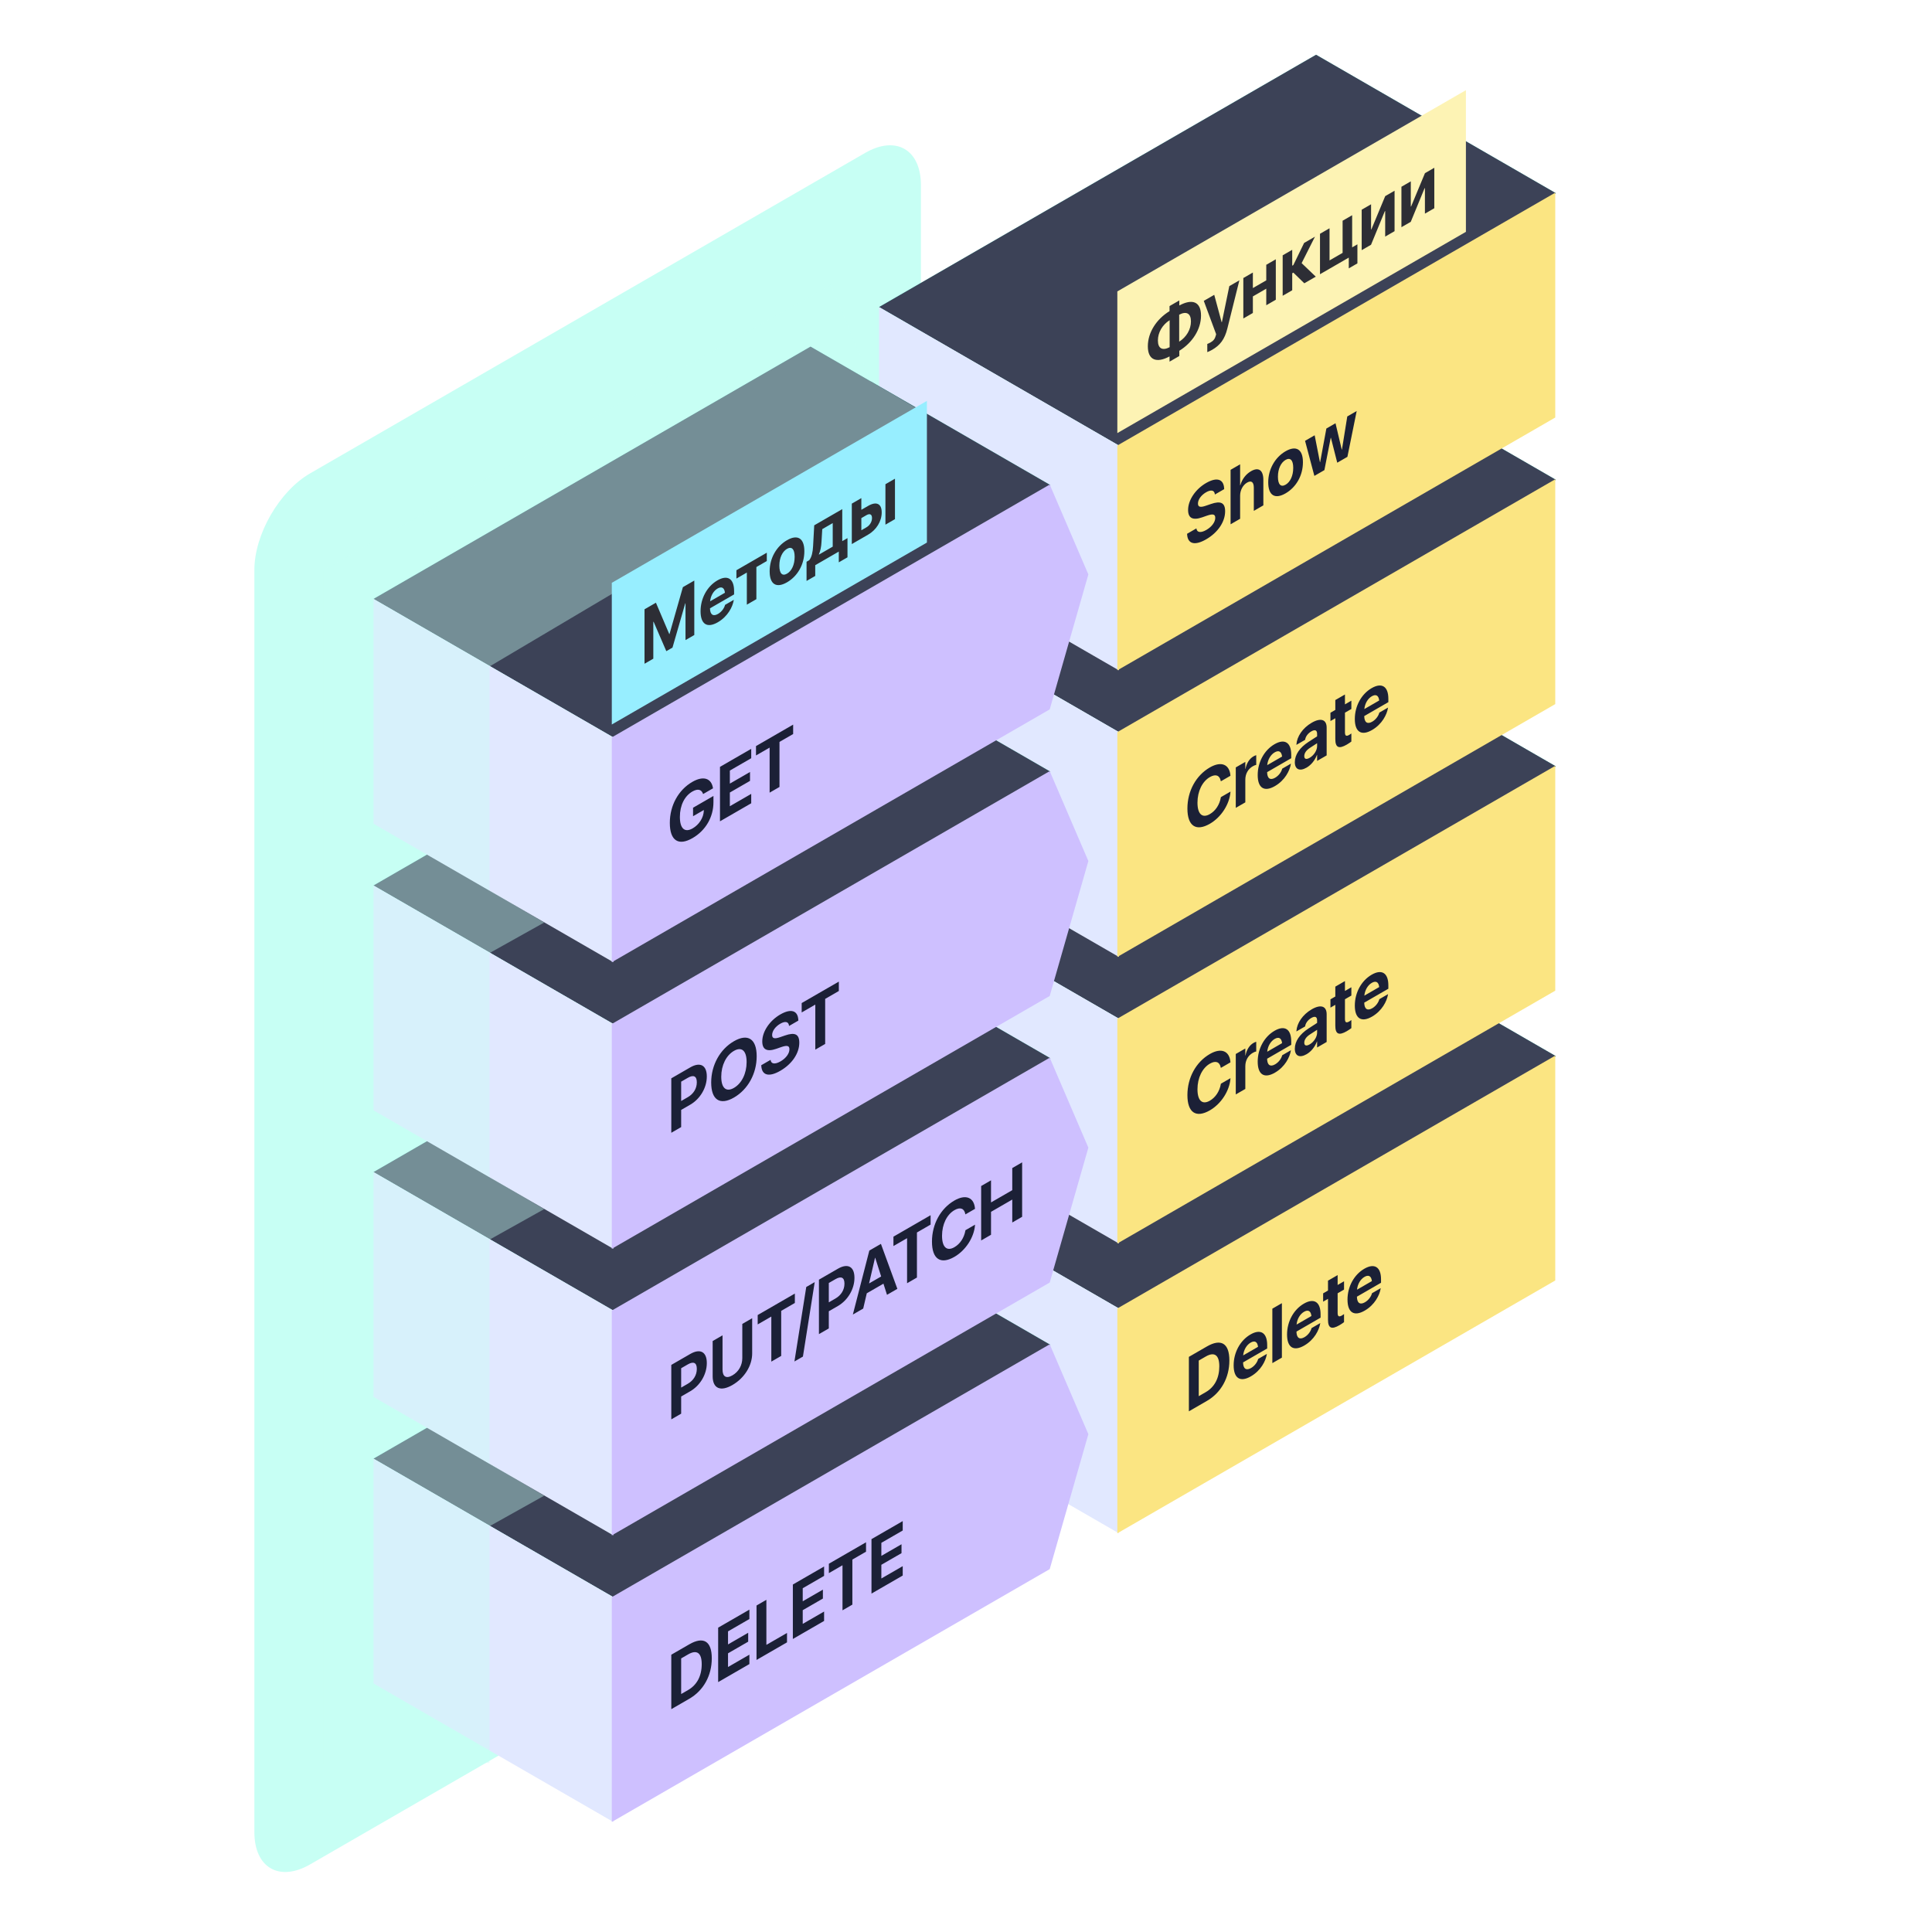
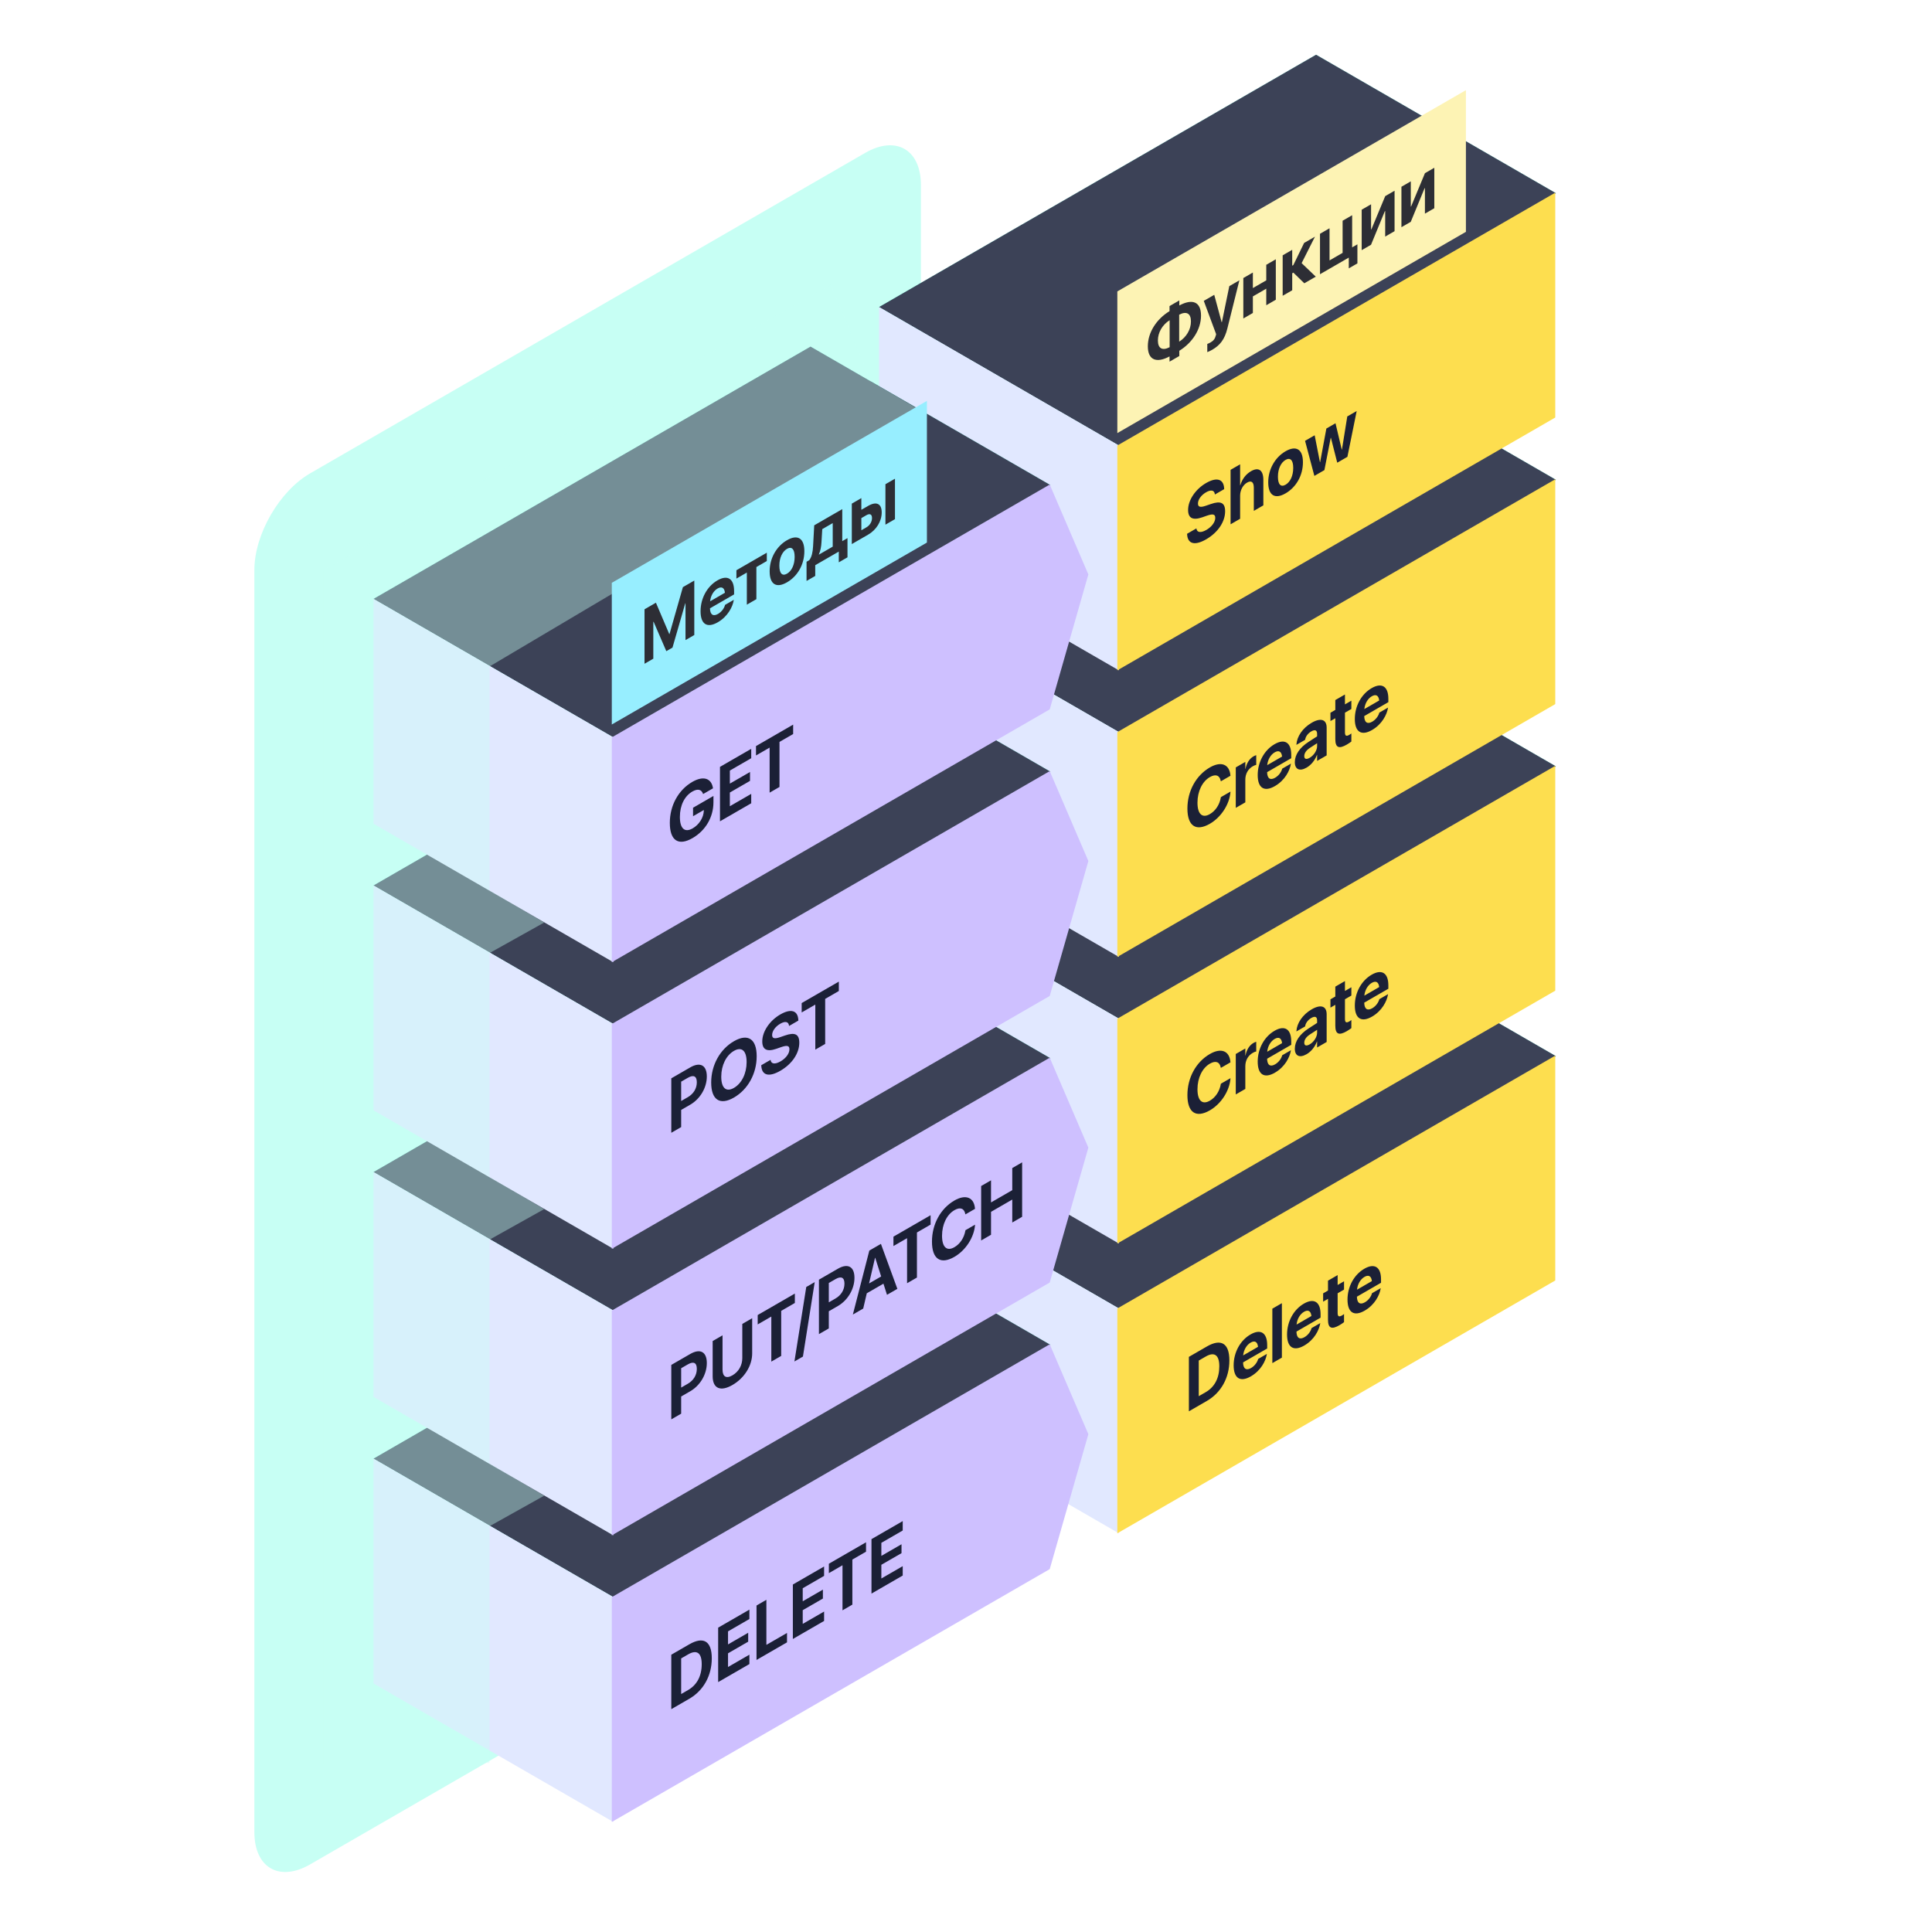
<svg xmlns="http://www.w3.org/2000/svg" width="600" height="600" viewBox="0 0 600 600" fill="none">
  <rect width="86" height="156.714" transform="matrix(0.866025 0.5 -0.866025 0.5 408.719 285)" fill="#73FFE5" />
  <rect width="86" height="156.714" transform="matrix(0.866025 0.5 -0.866025 0.5 408.719 285)" fill="#3C4257" />
  <path d="M273 363.357L347.478 406.357L347.478 476.182L273 433.182L273 398.27L273 363.357Z" fill="#E1E8FF" />
-   <path d="M483 327.838L347 406.358L347 476.182L483 397.663L483 362.75L483 327.838Z" fill="#FBE582" />
+   <path d="M483 327.838L347 406.358L347 476.182L483 397.663L483 362.75L483 327.838Z" fill="#FDDE4F" />
  <path d="M369.218 438.297L374.81 435.068C379.204 432.531 381.792 427.885 381.792 422.518L381.792 422.494C381.792 417.139 379.194 415.627 374.81 418.158L369.218 421.387L369.218 438.297ZM372.283 433.598L372.283 422.535L374.444 421.287C377.134 419.734 378.666 420.783 378.666 424.311L378.666 424.334C378.666 427.99 377.185 430.768 374.444 432.35L372.283 433.598ZM388.47 427.439C391.576 425.646 393.078 422.658 393.412 420.613L393.443 420.467L390.723 422.037L390.703 422.119C390.49 422.945 389.749 424.146 388.531 424.85C387.019 425.723 386.075 425.096 386.044 423.109L393.534 418.785L393.534 417.73C393.534 413.934 391.535 412.592 388.348 414.432C385.162 416.271 383.122 420.004 383.122 424L383.122 424.012C383.122 428.031 385.141 429.361 388.47 427.439ZM388.399 416.957C389.627 416.248 390.51 416.641 390.693 418.27L386.075 420.936C386.268 419.125 387.181 417.66 388.399 416.957ZM395.138 423.332L398.101 421.621L398.101 404.711L395.138 406.422L395.138 423.332ZM405.053 417.865C408.159 416.072 409.661 413.084 409.995 411.039L410.026 410.893L407.306 412.463L407.286 412.545C407.073 413.371 406.332 414.572 405.114 415.275C403.602 416.148 402.658 415.521 402.627 413.535L410.117 409.211L410.117 408.156C410.117 404.359 408.118 403.018 404.931 404.857C401.745 406.697 399.705 410.43 399.705 414.426L399.705 414.438C399.705 418.457 401.724 419.787 405.053 417.865ZM404.982 407.383C406.21 406.674 407.093 407.066 407.276 408.695L402.658 411.361C402.851 409.551 403.764 408.086 404.982 407.383ZM415.973 411.561C416.592 411.203 417.069 410.857 417.404 410.605L417.404 408.098C417.221 408.227 417.029 408.373 416.765 408.525C415.872 409.041 415.415 408.906 415.415 407.734L415.415 401.641L417.404 400.492L417.404 397.914L415.415 399.062L415.415 395.992L412.421 397.721L412.421 400.791L410.909 401.664L410.909 404.242L412.421 403.369L412.421 409.838C412.421 412.533 413.558 412.955 415.973 411.561ZM423.828 407.025C426.934 405.232 428.436 402.244 428.771 400.199L428.801 400.053L426.081 401.623L426.061 401.705C425.848 402.531 425.107 403.732 423.889 404.436C422.377 405.309 421.433 404.682 421.403 402.695L428.892 398.371L428.892 397.316C428.892 393.52 426.893 392.178 423.706 394.018C420.52 395.857 418.48 399.59 418.48 403.586L418.48 403.598C418.48 407.617 420.499 408.947 423.828 407.025ZM423.757 396.543C424.985 395.834 425.868 396.227 426.051 397.855L421.433 400.521C421.626 398.711 422.539 397.246 423.757 396.543Z" fill="#1B2036" />
  <rect width="86" height="156.714" transform="matrix(0.866025 0.5 -0.866025 0.5 408.719 195)" fill="#73FFE5" />
  <rect width="86" height="156.714" transform="matrix(0.866025 0.5 -0.866025 0.5 408.719 195)" fill="#3C4257" />
  <path d="M273 273.357L347.478 316.357L347.478 386.182L273 343.182L273 308.27L273 273.357Z" fill="#E1E8FF" />
-   <path d="M483 237.838L347 316.358L347 386.182L483 307.663L483 272.75L483 237.838Z" fill="#FBE582" />
+   <path d="M483 237.838L347 316.358L347 386.182L483 307.663L483 272.75L483 237.838Z" fill="#FDDE4F" />
  <path d="M375.733 344.828C379.275 342.783 381.843 338.734 382.127 334.973L382.137 334.838L379.153 336.561L379.133 336.689C378.737 338.922 377.499 340.809 375.733 341.828C373.389 343.182 371.887 341.846 371.887 338.283L371.887 338.271C371.887 334.732 373.389 331.686 375.733 330.332C377.56 329.277 378.758 329.805 379.103 331.469L379.143 331.645L382.127 329.922L382.117 329.822C381.833 326.4 379.285 325.281 375.733 327.332C371.461 329.799 368.761 334.639 368.761 340.088L368.761 340.1C368.761 345.549 371.451 347.301 375.733 344.828ZM383.781 339.889L386.745 338.178L386.745 331.146C386.745 329.318 387.597 327.818 389.059 326.975C389.485 326.729 389.891 326.564 390.134 326.541L390.134 323.529C389.911 323.588 389.607 323.705 389.282 323.893C388.013 324.625 387.13 326.037 386.806 327.771L386.745 327.807L386.745 325.615L383.781 327.326L383.781 339.889ZM395.939 333.127C399.045 331.334 400.547 328.346 400.882 326.301L400.912 326.154L398.192 327.725L398.172 327.807C397.959 328.633 397.218 329.834 396 330.537C394.488 331.41 393.544 330.783 393.514 328.797L401.004 324.473L401.004 323.418C401.004 319.621 399.004 318.279 395.818 320.119C392.631 321.959 390.591 325.691 390.591 329.688L390.591 329.699C390.591 333.719 392.611 335.049 395.939 333.127ZM395.868 322.645C397.096 321.936 397.979 322.328 398.162 323.957L393.544 326.623C393.737 324.812 394.651 323.348 395.868 322.645ZM405.774 327.391C407.205 326.564 408.362 325.111 408.981 323.465L409.041 323.43L409.041 325.305L412.005 323.594L412.005 314.98C412.005 312.449 410.188 311.822 407.377 313.445C404.505 315.104 402.78 317.764 402.617 320.178L402.607 320.324L405.317 318.76L405.337 318.643C405.479 317.752 406.149 316.768 407.255 316.129C408.412 315.461 409.041 315.789 409.041 316.902L409.041 317.676L406.352 319.416C403.653 321.174 402.12 323.395 402.12 325.68L402.12 325.703C402.12 327.918 403.592 328.65 405.774 327.391ZM405.053 323.834L405.053 323.811C405.053 322.92 405.652 322.012 406.799 321.268L409.041 319.809L409.041 320.711C409.041 322.023 408.067 323.57 406.738 324.338C405.713 324.93 405.053 324.76 405.053 323.834ZM418.246 320.248C418.865 319.891 419.342 319.545 419.677 319.293L419.677 316.785C419.495 316.914 419.302 317.061 419.038 317.213C418.145 317.729 417.688 317.594 417.688 316.422L417.688 310.328L419.677 309.18L419.677 306.602L417.688 307.75L417.688 304.68L414.694 306.408L414.694 309.479L413.182 310.352L413.182 312.93L414.694 312.057L414.694 318.525C414.694 321.221 415.831 321.643 418.246 320.248ZM426.102 315.713C429.207 313.92 430.709 310.932 431.044 308.887L431.074 308.74L428.355 310.311L428.334 310.393C428.121 311.219 427.38 312.42 426.162 313.123C424.65 313.996 423.706 313.369 423.676 311.383L431.166 307.059L431.166 306.004C431.166 302.207 429.166 300.865 425.98 302.705C422.793 304.545 420.753 308.277 420.753 312.273L420.753 312.285C420.753 316.305 422.773 317.635 426.102 315.713ZM426.03 305.23C427.258 304.521 428.141 304.914 428.324 306.543L423.706 309.209C423.899 307.398 424.813 305.934 426.03 305.23Z" fill="#1B2036" />
  <rect width="86" height="156.714" transform="matrix(0.866025 0.5 -0.866025 0.5 408.719 106)" fill="#73FFE5" />
  <rect width="86" height="156.714" transform="matrix(0.866025 0.5 -0.866025 0.5 408.719 106)" fill="#3C4257" />
  <path d="M273 184.357L347.478 227.357L347.478 297.182L273 254.182L273 219.27L273 184.357Z" fill="#E1E8FF" />
-   <path d="M483 148.838L347 227.358L347 297.182L483 218.663L483 183.75L483 148.838Z" fill="#FBE582" />
+   <path d="M483 148.838L347 227.358L347 297.182L483 218.663L483 183.75L483 148.838Z" fill="#FDDE4F" />
  <rect width="239.023" height="432" rx="20" transform="matrix(0.866025 -0.5 2.20305e-08 1 79 157)" fill="#73FFE5" fill-opacity="0.4" />
  <path d="M375.733 255.828C379.275 253.783 381.843 249.734 382.127 245.973L382.137 245.838L379.153 247.561L379.133 247.689C378.737 249.922 377.499 251.809 375.733 252.828C373.389 254.182 371.887 252.846 371.887 249.283L371.887 249.271C371.887 245.732 373.389 242.686 375.733 241.332C377.56 240.277 378.758 240.805 379.103 242.469L379.143 242.645L382.127 240.922L382.117 240.822C381.833 237.4 379.285 236.281 375.733 238.332C371.461 240.799 368.761 245.639 368.761 251.088L368.761 251.1C368.761 256.549 371.451 258.301 375.733 255.828ZM383.781 250.889L386.745 249.178L386.745 242.146C386.745 240.318 387.597 238.818 389.059 237.975C389.485 237.729 389.891 237.564 390.134 237.541L390.134 234.529C389.911 234.588 389.607 234.705 389.282 234.893C388.013 235.625 387.13 237.037 386.806 238.771L386.745 238.807L386.745 236.615L383.781 238.326L383.781 250.889ZM395.939 244.127C399.045 242.334 400.547 239.346 400.882 237.301L400.912 237.154L398.192 238.725L398.172 238.807C397.959 239.633 397.218 240.834 396 241.537C394.488 242.41 393.544 241.783 393.514 239.797L401.004 235.473L401.004 234.418C401.004 230.621 399.004 229.279 395.818 231.119C392.631 232.959 390.591 236.691 390.591 240.688L390.591 240.699C390.591 244.719 392.611 246.049 395.939 244.127ZM395.868 233.645C397.096 232.936 397.979 233.328 398.162 234.957L393.544 237.623C393.737 235.812 394.651 234.348 395.868 233.645ZM405.774 238.391C407.205 237.564 408.362 236.111 408.981 234.465L409.041 234.43L409.041 236.305L412.005 234.594L412.005 225.98C412.005 223.449 410.188 222.822 407.377 224.445C404.505 226.104 402.78 228.764 402.617 231.178L402.607 231.324L405.317 229.76L405.337 229.643C405.479 228.752 406.149 227.768 407.255 227.129C408.412 226.461 409.041 226.789 409.041 227.902L409.041 228.676L406.352 230.416C403.653 232.174 402.12 234.395 402.12 236.68L402.12 236.703C402.12 238.918 403.592 239.65 405.774 238.391ZM405.053 234.834L405.053 234.811C405.053 233.92 405.652 233.012 406.799 232.268L409.041 230.809L409.041 231.711C409.041 233.023 408.067 234.57 406.738 235.338C405.713 235.93 405.053 235.76 405.053 234.834ZM418.246 231.248C418.865 230.891 419.342 230.545 419.677 230.293L419.677 227.785C419.495 227.914 419.302 228.061 419.038 228.213C418.145 228.729 417.688 228.594 417.688 227.422L417.688 221.328L419.677 220.18L419.677 217.602L417.688 218.75L417.688 215.68L414.694 217.408L414.694 220.479L413.182 221.352L413.182 223.93L414.694 223.057L414.694 229.525C414.694 232.221 415.831 232.643 418.246 231.248ZM426.102 226.713C429.207 224.92 430.709 221.932 431.044 219.887L431.074 219.74L428.355 221.311L428.334 221.393C428.121 222.219 427.38 223.42 426.162 224.123C424.65 224.996 423.706 224.369 423.676 222.383L431.166 218.059L431.166 217.004C431.166 213.207 429.166 211.865 425.98 213.705C422.793 215.545 420.753 219.277 420.753 223.273L420.753 223.285C420.753 227.305 422.773 228.635 426.102 226.713ZM426.03 216.23C427.258 215.521 428.141 215.914 428.324 217.543L423.706 220.209C423.899 218.398 424.813 216.934 426.03 216.23Z" fill="#1B2036" />
  <rect width="86" height="156.714" transform="matrix(0.866025 0.5 -0.866025 0.5 408.719 17)" fill="#73FFE5" />
  <rect width="86" height="156.714" transform="matrix(0.866025 0.5 -0.866025 0.5 408.719 17)" fill="#3C4257" />
  <path d="M273 95.357L347.478 138.357L347.478 208.182L273 165.182L273 130.27L273 95.357Z" fill="#E1E8FF" />
-   <path d="M483 59.838L347 138.358L347 208.182L483 129.663L483 94.75L483 59.838Z" fill="#FBE582" />
+   <path d="M483 59.838L347 138.358L347 208.182L483 129.663L483 94.75L483 59.838Z" fill="#FDDE4F" />
  <path d="M374.566 167.502C378.26 165.369 380.473 162.029 380.473 158.783L380.473 158.771C380.473 156.111 379.093 155.467 376.028 156.533L374.475 157.066C372.79 157.652 372.039 157.465 372.039 156.398L372.039 156.387C372.039 155.18 372.983 153.803 374.556 152.883C376.068 152.01 377.124 152.209 377.276 153.445L377.286 153.58L380.178 151.91L380.168 151.693C380.026 148.811 377.946 148.055 374.556 150.012C371.308 151.887 368.974 155.273 368.974 158.367L368.974 158.379C368.974 160.922 370.436 161.672 373.328 160.67L374.871 160.131C376.687 159.516 377.408 159.674 377.408 160.822L377.408 160.834C377.408 162.123 376.342 163.594 374.647 164.572C372.973 165.539 371.765 165.416 371.572 164.215L371.552 164.098L368.66 165.768L368.67 165.949C368.842 168.967 371.085 169.512 374.566 167.502ZM382.168 162.82L385.131 161.109L385.131 153.914C385.131 152.273 385.973 150.639 387.283 149.883C388.632 149.104 389.383 149.713 389.383 151.471L389.383 158.654L392.347 156.943L392.347 149.057C392.347 146.021 390.885 144.967 388.531 146.326C386.897 147.27 385.75 148.799 385.192 150.68L385.131 150.715L385.131 144.199L382.168 145.91L382.168 162.82ZM399.248 153.217C402.536 151.318 404.637 147.668 404.637 143.566L404.637 143.543C404.637 139.477 402.496 138.264 399.238 140.145C395.99 142.02 393.859 145.723 393.859 149.766L393.859 149.789C393.859 153.879 395.939 155.127 399.248 153.217ZM399.258 150.527C397.797 151.371 396.873 150.51 396.873 148.049L396.873 148.025C396.873 145.6 397.807 143.654 399.238 142.828C400.679 141.996 401.623 142.857 401.623 145.283L401.623 145.307C401.623 147.756 400.699 149.695 399.258 150.527ZM408.189 147.797L411.305 145.998L413.263 135.984L413.324 135.949L415.293 143.695L418.449 141.873L421.332 127.646L418.409 129.334L416.755 139.605L416.694 139.641L414.755 131.443L411.914 133.084L409.985 143.514L409.924 143.549L408.28 135.182L405.297 136.904L408.189 147.797Z" fill="#1B2036" />
  <rect width="86" height="156.714" transform="matrix(0.866025 0.5 -0.866025 0.5 251.719 374.643)" fill="#73FFE5" />
  <rect width="86" height="156.714" transform="matrix(0.866025 0.5 -0.866025 0.5 251.719 374.643)" fill="#3C4257" />
  <path d="M116 453L190.478 496L190.478 565.825L116 522.825L116 487.912L116 453Z" fill="#E1E8FF" />
  <path d="M326 417.48L190 496L190 565.824L326 487.305L338 445.401L326 417.48Z" fill="#CEC0FF" />
  <path d="M208.476 530.797L214.068 527.568C218.462 525.031 221.05 520.385 221.05 515.018L221.05 514.994C221.05 509.639 218.452 508.127 214.068 510.658L208.476 513.887L208.476 530.797ZM211.541 526.098L211.541 515.035L213.702 513.787C216.392 512.234 217.924 513.283 217.924 516.811L217.924 516.834C217.924 520.49 216.442 523.268 213.702 524.85L211.541 526.098ZM223.029 522.395L232.731 516.793L232.731 513.875L226.094 517.707L226.094 513.453L232.356 509.838L232.356 507.072L226.094 510.688L226.094 506.633L232.731 502.801L232.731 499.883L223.029 505.484L223.029 522.395ZM234.944 515.516L244.412 510.049L244.412 507.131L238.008 510.828L238.008 496.836L234.944 498.605L234.944 515.516ZM246.229 509L255.931 503.398L255.931 500.48L249.294 504.312L249.294 500.059L255.556 496.443L255.556 493.678L249.294 497.293L249.294 493.238L255.931 489.406L255.931 486.488L246.229 492.09L246.229 509ZM261.645 500.1L264.71 498.33L264.71 484.338L268.952 481.889L268.952 478.971L257.413 485.633L257.413 488.551L261.645 486.107L261.645 500.1ZM270.647 494.902L280.349 489.301L280.349 486.383L273.712 490.215L273.712 485.961L279.973 482.346L279.973 479.58L273.712 483.195L273.712 479.141L280.349 475.309L280.349 472.391L270.647 477.992L270.647 494.902Z" fill="#1B2036" />
  <rect width="86" height="156.714" transform="matrix(0.866025 0.5 -0.866025 0.5 251.719 285.643)" fill="#73FFE5" />
  <rect width="86" height="156.714" transform="matrix(0.866025 0.5 -0.866025 0.5 251.719 285.643)" fill="#3C4257" />
  <path d="M116 364L190.478 407L190.478 476.825L116 433.825L116 398.912L116 364Z" fill="#E1E8FF" />
  <path d="M326 328.48L190 407L190 476.824L326 398.305L338 356.401L326 328.48Z" fill="#CEC0FF" />
  <path d="M208.476 440.797L211.541 439.027L211.541 433.695L214.362 432.066C217.447 430.285 219.507 426.799 219.507 423.318L219.507 423.295C219.507 419.814 217.447 418.707 214.362 420.488L208.476 423.887L208.476 440.797ZM213.611 423.723C215.367 422.709 216.402 423.178 216.402 425.1L216.402 425.123C216.402 427.045 215.367 428.721 213.611 429.734L211.541 430.93L211.541 424.918L213.611 423.723ZM227.464 430.127C231.239 427.947 233.594 424.068 233.594 420.318L233.594 409.385L230.529 411.154L230.529 421.771C230.529 423.963 229.433 425.99 227.464 427.127C225.495 428.264 224.389 427.508 224.389 425.316L224.389 414.699L221.324 416.469L221.324 427.402C221.324 431.164 223.709 432.295 227.464 430.127ZM239.541 422.861L242.606 421.092L242.606 407.1L246.848 404.65L246.848 401.732L235.309 408.395L235.309 411.312L239.541 408.869L239.541 422.861ZM253.018 398.17L250.39 399.688L246.716 422.82L249.355 421.297L253.018 398.17ZM254.328 414.324L257.393 412.555L257.393 407.223L260.214 405.594C263.299 403.812 265.359 400.326 265.359 396.846L265.359 396.822C265.359 393.342 263.299 392.234 260.214 394.016L254.328 397.414L254.328 414.324ZM259.463 397.25C261.219 396.236 262.254 396.705 262.254 398.627L262.254 398.65C262.254 400.572 261.219 402.248 259.463 403.262L257.393 404.457L257.393 398.445L259.463 397.25ZM264.862 408.242L268.079 406.385L269.185 401.645L274.361 398.656L275.467 402.119L278.685 400.262L273.58 386.299L269.977 388.379L264.862 408.242ZM271.743 390.641L271.804 390.605L273.651 396.418L269.896 398.586L271.743 390.641ZM281.699 398.521L284.764 396.752L284.764 382.76L289.006 380.311L289.006 377.393L277.467 384.055L277.467 386.973L281.699 384.529L281.699 398.521ZM296.404 390.324C299.946 388.279 302.514 384.23 302.798 380.469L302.808 380.334L299.824 382.057L299.804 382.186C299.408 384.418 298.17 386.305 296.404 387.324C294.06 388.678 292.558 387.342 292.558 383.779L292.558 383.768C292.558 380.229 294.06 377.182 296.404 375.828C298.231 374.773 299.429 375.301 299.774 376.965L299.814 377.141L302.798 375.418L302.788 375.318C302.504 371.896 299.956 370.777 296.404 372.828C292.132 375.295 289.432 380.135 289.432 385.584L289.432 385.596C289.432 391.045 292.122 392.797 296.404 390.324ZM304.706 385.238L307.771 383.469L307.771 376.344L314.368 372.535L314.368 379.66L317.432 377.891L317.432 360.98L314.368 362.75L314.368 369.617L307.771 373.426L307.771 366.559L304.706 368.328L304.706 385.238Z" fill="#1B2036" />
  <rect width="86" height="156.714" transform="matrix(0.866025 0.5 -0.866025 0.5 251.719 196.643)" fill="#73FFE5" />
  <rect width="86" height="156.714" transform="matrix(0.866025 0.5 -0.866025 0.5 251.719 196.643)" fill="#3C4257" />
  <path d="M116 275L190.478 318L190.478 387.825L116 344.825L116 309.912L116 275Z" fill="#E1E8FF" />
  <path d="M326 239.48L190 318L190 387.824L326 309.305L338 267.401L326 239.48Z" fill="#CEC0FF" />
  <path d="M208.476 351.797L211.541 350.027L211.541 344.695L214.362 343.066C217.447 341.285 219.507 337.799 219.507 334.318L219.507 334.295C219.507 330.814 217.447 329.707 214.362 331.488L208.476 334.887L208.476 351.797ZM213.611 334.723C215.367 333.709 216.402 334.178 216.402 336.1L216.402 336.123C216.402 338.045 215.367 339.721 213.611 340.734L211.541 341.93L211.541 335.918L213.611 334.723ZM227.931 340.857C232.285 338.344 234.994 333.416 234.994 328.037L234.994 328.014C234.994 322.646 232.274 320.854 227.931 323.361C223.597 325.863 220.867 330.791 220.867 336.17L220.867 336.193C220.867 341.572 223.577 343.371 227.931 340.857ZM227.931 337.857C225.526 339.246 223.993 337.928 223.993 334.389L223.993 334.365C223.993 330.826 225.536 327.744 227.931 326.361C230.336 324.973 231.868 326.291 231.868 329.818L231.868 329.842C231.868 333.346 230.366 336.451 227.931 337.857ZM242.322 332.549C246.016 330.416 248.228 327.076 248.228 323.83L248.228 323.818C248.228 321.158 246.848 320.514 243.783 321.58L242.23 322.113C240.546 322.699 239.795 322.512 239.795 321.445L239.795 321.434C239.795 320.227 240.738 318.85 242.312 317.93C243.824 317.057 244.879 317.256 245.031 318.492L245.042 318.627L247.934 316.957L247.924 316.74C247.782 313.857 245.701 313.102 242.312 315.059C239.064 316.934 236.73 320.32 236.73 323.414L236.73 323.426C236.73 325.969 238.191 326.719 241.084 325.717L242.626 325.178C244.443 324.562 245.163 324.721 245.163 325.869L245.163 325.881C245.163 327.17 244.098 328.641 242.403 329.619C240.728 330.586 239.521 330.463 239.328 329.262L239.308 329.145L236.415 330.814L236.425 330.996C236.598 334.014 238.841 334.559 242.322 332.549ZM253.201 325.975L256.266 324.205L256.266 310.213L260.508 307.764L260.508 304.846L248.969 311.508L248.969 314.426L253.201 311.982L253.201 325.975Z" fill="#1B2036" />
  <rect width="86" height="156.714" transform="matrix(0.866025 0.5 -0.866025 0.5 251.719 107.643)" fill="#73FFE5" />
  <rect width="86" height="156.714" transform="matrix(0.866025 0.5 -0.866025 0.5 251.719 107.643)" fill="#3C4257" />
  <path d="M116 186L190.478 229L190.478 298.825L116 255.825L116 220.912L116 186Z" fill="#E1E8FF" />
  <path d="M326 150.48L190 229L190 298.824L326 220.305L338 178.401L326 150.48Z" fill="#CEC0FF" />
  <path d="M215.072 260.281C219.152 257.926 221.568 253.742 221.568 249.137L221.568 247.191L215.235 250.848L215.235 253.484L218.584 251.551L218.574 251.803C218.492 253.936 217.122 256.098 215.123 257.252C212.687 258.658 211.145 257.381 211.145 253.713L211.145 253.701C211.145 250.115 212.596 247.215 215.011 245.82C216.666 244.865 217.833 245.141 218.32 246.5L218.361 246.594L221.436 244.818L221.405 244.672C220.918 241.777 218.523 240.793 215.001 242.826C210.708 245.305 208.019 250.127 208.019 255.541L208.019 255.553C208.019 261.061 210.698 262.807 215.072 260.281ZM223.597 255.066L233.299 249.465L233.299 246.547L226.662 250.379L226.662 246.125L232.924 242.51L232.924 239.744L226.662 243.359L226.662 239.305L233.299 235.473L233.299 232.555L223.597 238.156L223.597 255.066ZM239.013 246.166L242.078 244.396L242.078 230.404L246.32 227.955L246.32 225.037L234.781 231.699L234.781 234.617L239.013 232.174L239.013 246.166Z" fill="#1B2036" />
  <path opacity="0.4" d="M152 544.5V547.5H100.5V177L258 88.5L270.5 118.5L286 127.557L152 207V276.5L169 286.5L152 296V365.5L169 375.5L152 385V454.5L169 464.5L152 474V544.5Z" fill="#C7FFF5" />
  <rect width="113" height="44" transform="matrix(0.866025 -0.5 2.20305e-08 1 190 181)" fill="#97EEFF" />
  <path d="M200.162 206.133L202.892 204.557L202.892 193.119L202.973 193.072L206.931 202.225L208.849 201.117L212.807 187.395L212.889 187.348L212.889 198.785L215.619 197.209L215.619 180.299L212.077 182.344L207.926 196.893L207.855 196.934L203.704 187.178L200.162 189.223L200.162 206.133ZM222.926 193.248C226.021 191.461 227.523 188.473 227.868 186.422L227.889 186.281L225.169 187.852L225.148 187.934C224.945 188.754 224.205 189.955 222.987 190.658C221.475 191.531 220.531 190.904 220.49 188.924L227.98 184.6L227.98 183.545C227.98 179.748 225.991 178.4 222.804 180.24C219.607 182.086 217.567 185.818 217.567 189.814L217.567 189.826C217.567 193.846 219.587 195.176 222.926 193.248ZM222.855 182.766C224.073 182.062 224.956 182.455 225.138 184.084L220.531 186.744C220.724 184.934 221.627 183.475 222.855 182.766ZM238.139 171.645L228.7 177.094L228.7 179.684L231.938 177.814L231.938 187.787L234.901 186.076L234.901 176.104L238.139 174.234L238.139 171.645ZM244.411 180.844C247.699 178.945 249.8 175.295 249.8 171.193L249.8 171.17C249.8 167.104 247.668 165.885 244.411 167.766C241.153 169.646 239.022 173.35 239.022 177.393L239.022 177.416C239.022 181.506 241.112 182.748 244.411 180.844ZM244.421 178.154C242.959 178.998 242.036 178.137 242.036 175.676L242.036 175.652C242.036 173.227 242.98 171.275 244.411 170.449C245.852 169.617 246.785 170.484 246.785 172.91L246.785 172.934C246.785 175.383 245.872 177.316 244.421 178.154ZM253.179 178.863L253.179 175.523L260.496 171.299L260.496 174.639L263.196 173.08L263.196 167.115L261.572 168.053L261.572 158.115L252.865 163.143L252.509 169.664C252.408 171.422 252.103 173.004 251.312 173.977L250.48 174.457L250.48 180.422L253.179 178.863ZM258.609 169.764L254.306 172.248L254.306 172.178C254.813 171.029 255.047 169.77 255.118 168.381L255.361 164.326L258.609 162.451L258.609 169.764ZM264.536 168.967L269.61 166.037C272.178 164.555 273.822 161.871 273.822 159.152L273.822 159.129C273.822 156.41 272.178 155.625 269.61 157.107L267.499 158.326L267.499 154.693L264.536 156.404L264.536 168.967ZM274.979 162.938L277.942 161.227L277.942 148.664L274.979 150.375L274.979 162.938ZM269.072 159.996C270.138 159.381 270.808 159.721 270.808 160.869L270.808 160.893C270.808 162.029 270.138 163.154 269.072 163.77L267.499 164.678L267.499 160.904L269.072 159.996Z" fill="#2D2E35" />
  <rect width="125" height="44" transform="matrix(0.866025 -0.5 2.20305e-08 1 347 90.5)" fill="#FDF3B4" />
  <path d="M363.211 112.316L366.245 110.564L366.245 108.936C370.305 106.439 372.984 102.279 372.984 98.025L372.984 98.002C372.984 93.713 370.315 92.664 366.245 94.873L366.245 93.303L363.211 95.055L363.211 96.625C359.141 99.115 356.472 103.246 356.472 107.535L356.472 107.559C356.472 111.812 359.151 112.879 363.211 110.688L363.211 112.316ZM359.598 105.754L359.598 105.73C359.598 103.234 360.998 100.855 363.241 99.443L363.241 107.822C361.009 108.994 359.598 108.238 359.598 105.754ZM366.205 97.732C368.448 96.555 369.858 97.311 369.858 99.807L369.858 99.83C369.858 102.314 368.448 104.699 366.205 106.111L366.205 97.732ZM376.435 108.643C378.86 107.242 380.322 105.449 381.174 101.992L384.899 87.057L381.773 88.861L379.479 100.006L379.388 100.059L377.094 91.562L373.847 93.438L377.683 103.785L377.561 104.266C377.297 105.273 376.81 105.848 375.927 106.357C375.481 106.615 375.136 106.744 374.933 106.814L374.933 109.357C375.278 109.229 375.856 108.977 376.435 108.643ZM393.251 94.797L396.215 93.086L396.215 80.523L393.251 82.234L393.251 87.062L389.09 89.465L389.09 84.637L386.127 86.348L386.127 98.91L389.09 97.199L389.09 92.055L393.251 89.652L393.251 94.797ZM401.664 84.666L405.064 87.977L408.626 85.92L404.232 81.719L408.373 73.504L405.003 75.449L401.664 82.311L401.309 82.516L401.309 77.582L398.346 79.293L398.346 91.856L401.309 90.144L401.309 84.871L401.664 84.666ZM418.877 83.342L421.556 81.795L421.556 75.877L419.922 76.82L419.922 66.836L416.959 68.547L416.959 78.531L412.899 80.875L412.899 70.891L409.936 72.602L409.936 85.164L418.877 80.002L418.877 83.342ZM422.885 77.688L425.788 76.012L430.071 65.594L430.182 65.529L430.182 73.475L433.095 71.793L433.095 59.23L430.192 60.906L425.9 71.225L425.798 71.283L425.798 63.443L422.885 65.125L422.885 77.688ZM435.226 70.562L438.129 68.887L442.412 58.469L442.523 58.404L442.523 66.35L445.436 64.668L445.436 52.105L442.533 53.781L438.24 64.1L438.139 64.158L438.139 56.318L435.226 58L435.226 70.562Z" fill="#2D2E35" />
</svg>
